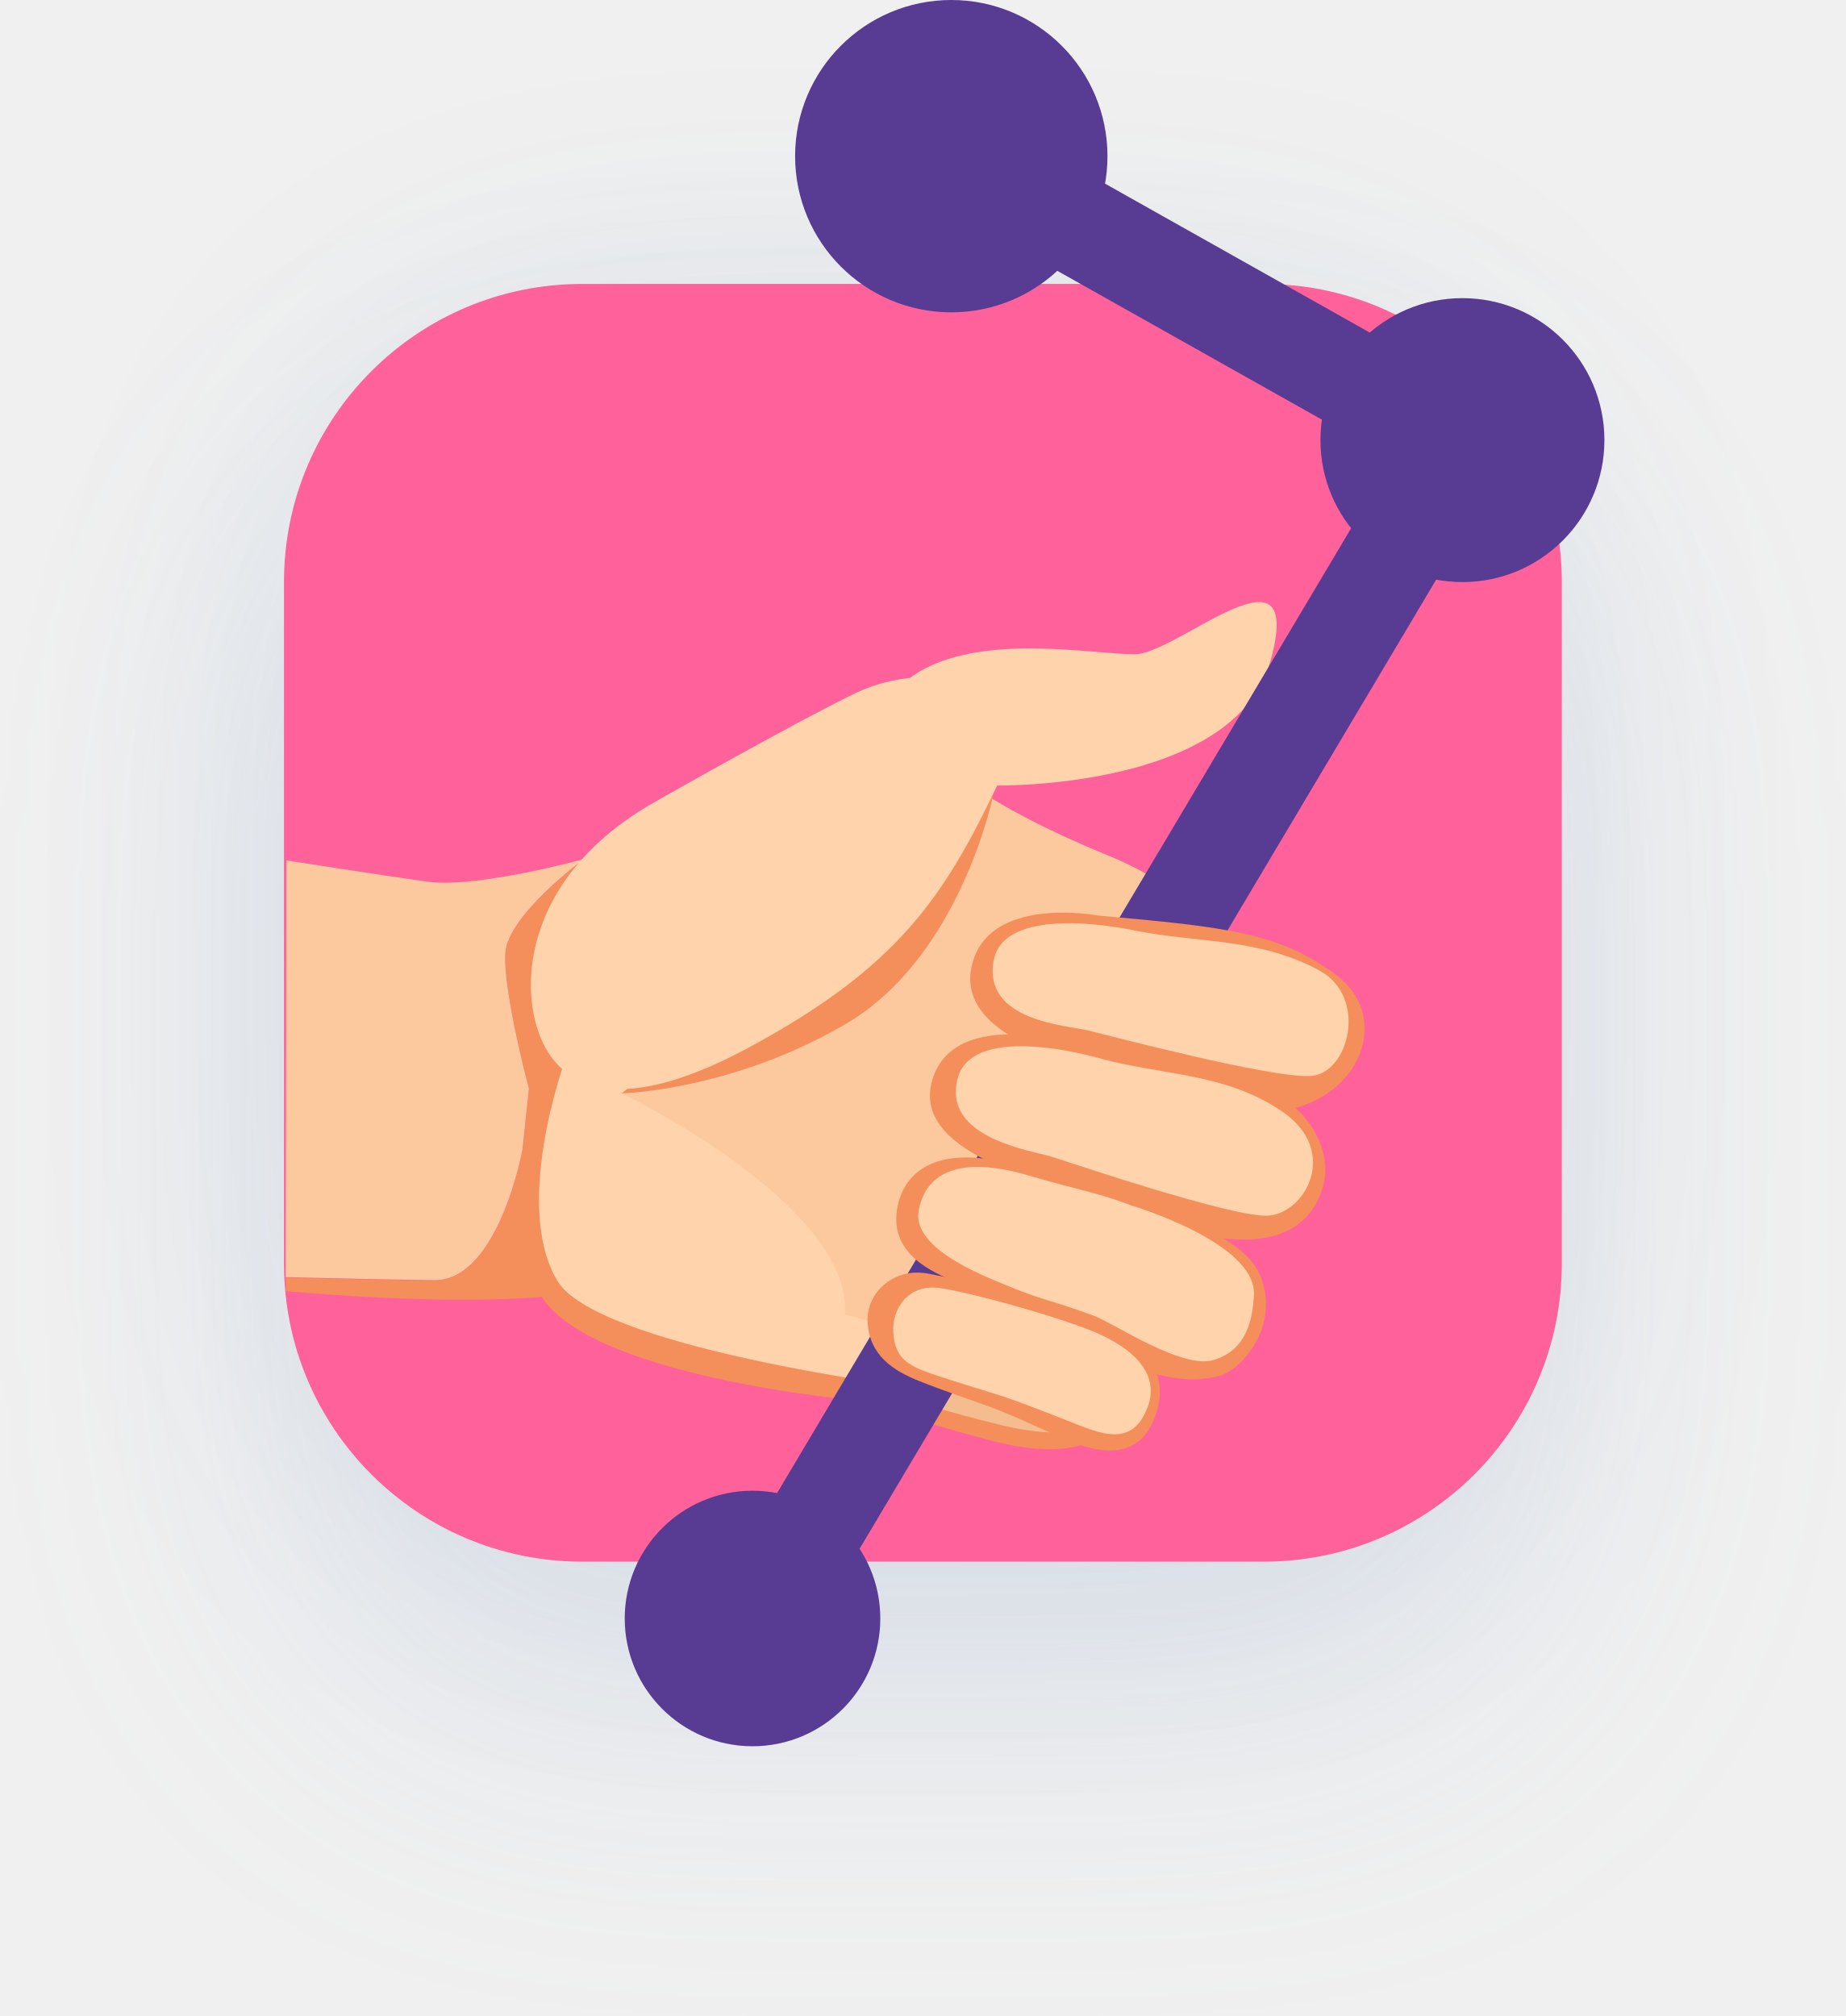
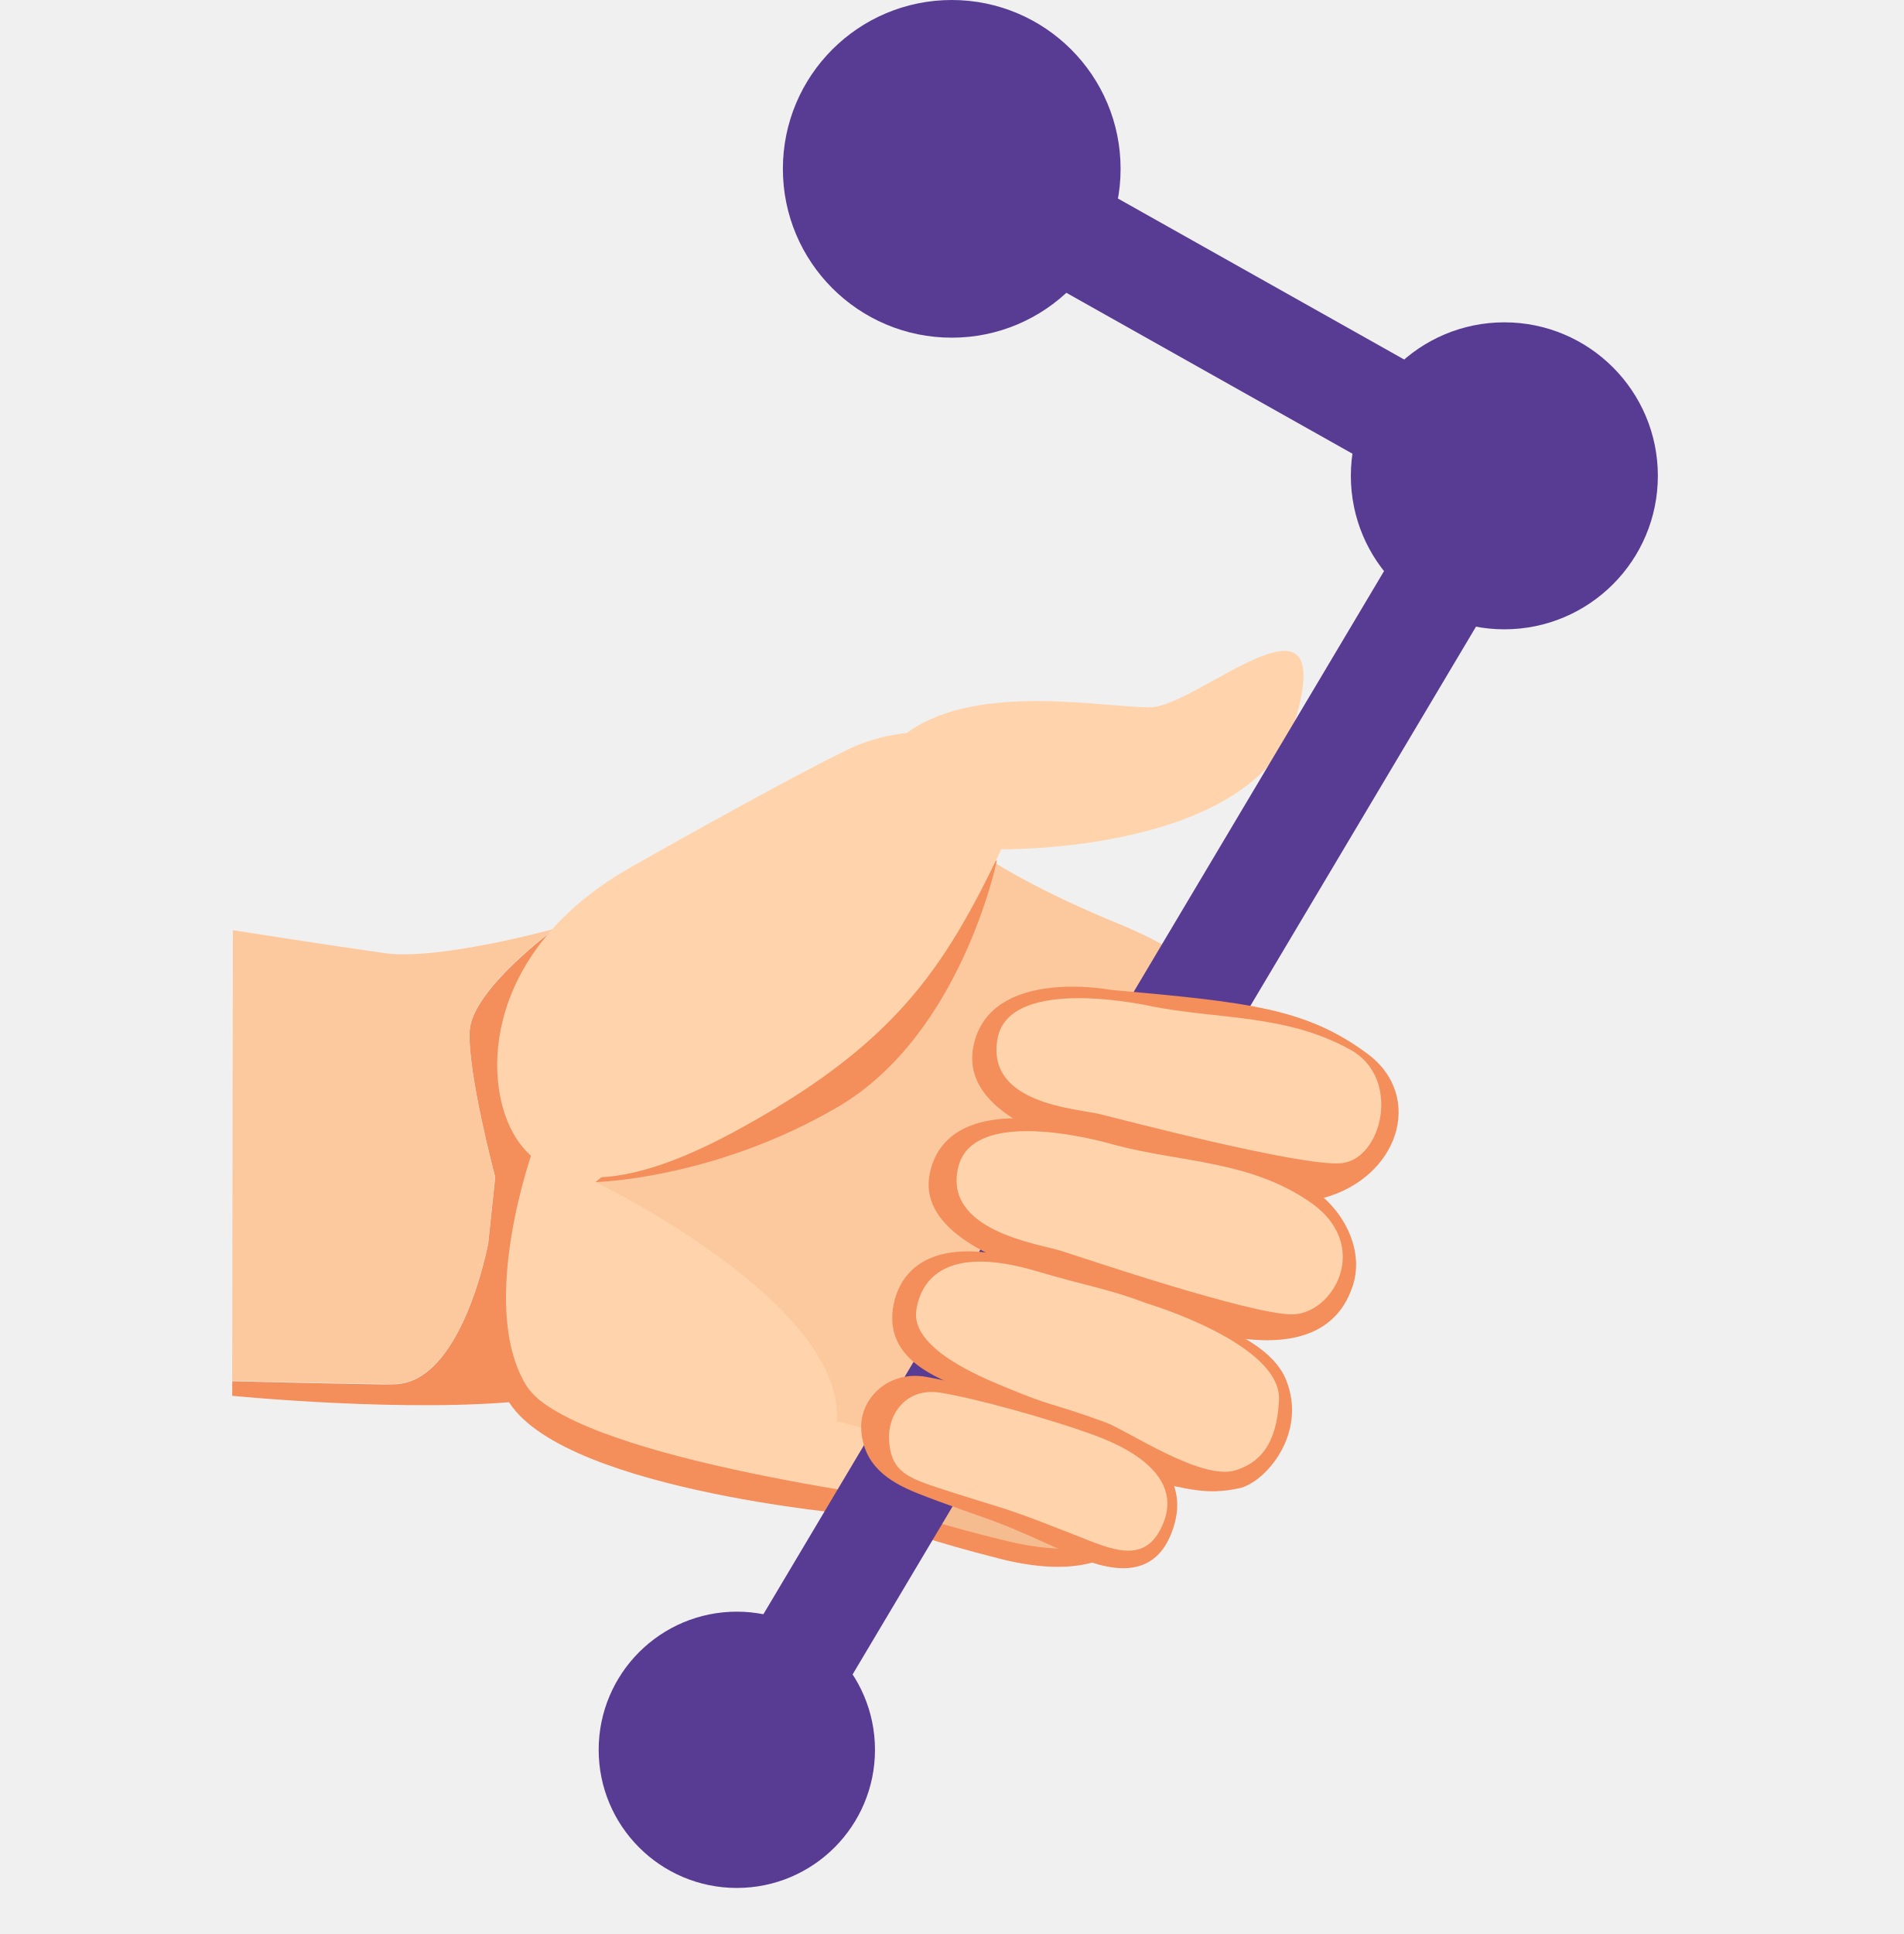
- <svg xmlns="http://www.w3.org/2000/svg" width="130" height="142" viewBox="0 0 130 142" fill="none">
-   <g filter="url(#filter0_d_7031_315)">
-     <rect x="105.711" y="20" width="83" height="83" rx="21" transform="rotate(90 105.711 20)" fill="white" />
-     <rect x="104.711" y="21" width="81" height="81" rx="20" transform="rotate(90 104.711 21)" stroke="#7FC6A6" stroke-width="2" />
-   </g>
-   <path d="M50.666 43.95C50.604 43.985 50.554 44.039 50.523 44.104C50.493 44.169 50.483 44.242 50.496 44.313L51.25 48.446C49.783 49.79 48.546 51.365 47.586 53.108L43.395 53.356C43.323 53.36 43.254 53.387 43.198 53.432C43.142 53.477 43.102 53.538 43.082 53.608L41.724 58.461C41.704 58.53 41.707 58.603 41.731 58.671C41.756 58.738 41.801 58.796 41.86 58.837L45.313 61.226C45.228 63.214 45.468 65.202 46.023 67.112L43.233 70.254C43.185 70.307 43.155 70.374 43.148 70.446C43.14 70.517 43.155 70.589 43.19 70.652L45.661 75.044C45.696 75.107 45.75 75.157 45.815 75.188C45.88 75.218 45.953 75.228 46.024 75.215L50.157 74.461C51.502 75.928 53.076 77.165 54.819 78.125L55.067 82.316C55.071 82.388 55.098 82.457 55.143 82.513C55.188 82.569 55.249 82.609 55.319 82.629L60.172 83.987C60.241 84.007 60.314 84.004 60.382 83.979C60.45 83.955 60.508 83.91 60.548 83.851L62.937 80.398C64.925 80.483 66.913 80.244 68.824 79.689L71.965 82.479C72.019 82.527 72.086 82.557 72.157 82.564C72.229 82.572 72.301 82.557 72.363 82.522L76.756 80.051C76.818 80.016 76.868 79.962 76.899 79.897C76.93 79.832 76.939 79.759 76.926 79.688L76.172 75.555C77.639 74.21 78.877 72.635 79.836 70.892L84.028 70.644C84.099 70.64 84.168 70.613 84.224 70.568C84.28 70.523 84.32 70.462 84.339 70.392L85.698 65.539C85.718 65.47 85.715 65.397 85.69 65.329C85.666 65.262 85.621 65.203 85.562 65.162L82.11 62.774C82.195 60.786 81.955 58.798 81.4 56.887L84.191 53.746C84.238 53.693 84.268 53.625 84.276 53.554C84.283 53.482 84.269 53.41 84.234 53.348L81.763 48.956C81.727 48.893 81.673 48.843 81.608 48.812C81.543 48.782 81.471 48.772 81.4 48.785L77.266 49.538C75.922 48.072 74.347 46.834 72.604 45.875L72.356 41.683C72.352 41.612 72.326 41.543 72.281 41.487C72.235 41.431 72.174 41.391 72.105 41.371L67.252 40.013C67.183 39.993 67.109 39.996 67.041 40.02C66.974 40.045 66.916 40.09 66.875 40.149L64.487 43.601C62.498 43.516 60.51 43.756 58.599 44.312L55.457 41.522C55.404 41.474 55.337 41.444 55.265 41.437C55.194 41.429 55.122 41.444 55.059 41.479L50.666 43.95Z" fill="url(#paint0_linear_7031_315)" />
-   <path d="M58.508 61.091C58.949 58.556 61.198 56.653 63.846 56.721C64.539 56.738 65.222 56.892 65.856 57.174C66.49 57.456 67.061 57.86 67.539 58.363C68.016 58.865 68.39 59.457 68.639 60.105C68.888 60.752 69.006 61.442 68.989 62.135C68.914 65.046 66.485 67.352 63.574 67.277C62.881 67.259 62.198 67.105 61.565 66.823C60.931 66.541 60.359 66.138 59.882 65.635C59.404 65.132 59.03 64.54 58.782 63.893C58.533 63.246 58.414 62.556 58.432 61.863C58.438 61.604 58.464 61.346 58.508 61.091ZM67.252 62.621C67.282 62.446 67.3 62.269 67.304 62.09C67.32 61.616 67.242 61.144 67.075 60.7C66.907 60.255 66.653 59.849 66.328 59.504C66.002 59.158 65.612 58.881 65.178 58.687C64.745 58.493 64.278 58.387 63.803 58.375C63.329 58.363 62.857 58.445 62.414 58.616C61.971 58.787 61.567 59.044 61.224 59.373C60.881 59.701 60.607 60.093 60.417 60.528C60.227 60.963 60.124 61.431 60.116 61.906C60.097 62.811 60.419 63.69 61.019 64.367C61.619 65.045 62.453 65.471 63.353 65.561C64.254 65.652 65.156 65.399 65.878 64.854C66.601 64.309 67.092 63.512 67.252 62.621L67.252 62.621Z" fill="white" />
-   <circle cx="63.711" cy="62" r="5" transform="rotate(90 63.7109 62)" fill="white" />
-   <g filter="url(#filter1_d_7031_315)">
-     <rect x="110" y="20" width="90" height="90" rx="21" transform="rotate(90 110 20)" fill="#FF619A" />
-   </g>
-   <path d="M43.098 81.836C42.912 86.595 41.943 90.263 39.416 90.273L42.969 75.251L43.121 74.607L42.587 70.822L41.136 60.524C41.136 60.524 35.773 64.452 35.6 67.136C35.428 69.821 37.261 76.693 37.261 76.693L36.804 81.007C36.804 81.007 35.112 90.179 30.64 90.187C30.428 90.186 30.231 90.191 30.044 90.198C24.788 90.109 20.13 89.986 20.13 89.986L20.127 90.937C20.127 90.937 31.755 92.085 39.41 91.236C42.036 90.931 42.969 86.868 43.098 81.836Z" fill="#F48E5B" />
-   <path d="M41.123 60.527L42.574 70.825C41.992 65.186 41.123 60.527 41.123 60.527Z" fill="#F5BC8F" />
-   <path d="M39.412 90.268C41.934 90.264 42.911 86.593 43.094 81.831C43.163 79.635 43.12 77.437 42.965 75.246L39.412 90.268Z" fill="#F5BC8F" />
-   <path d="M30.631 90.17C35.114 90.163 36.795 80.99 36.795 80.99L37.252 76.676C37.252 76.676 35.418 69.803 35.592 67.12C35.766 64.437 41.127 60.508 41.127 60.508C41.127 60.508 33.586 62.594 30.065 62.098C26.544 61.603 20.172 60.603 20.172 60.603L20.169 61.554L20.142 78.785L20.123 89.954C20.123 89.954 24.781 90.076 30.037 90.166C30.226 90.17 30.422 90.164 30.631 90.17Z" fill="#FCC99F" />
-   <path d="M38.229 85.884L41.167 63.04C41.334 61.749 41.889 60.539 42.758 59.569C43.628 58.6 44.772 57.917 46.037 57.611L62.59 53.597C63.971 53.262 65.423 53.395 66.717 53.974C66.717 53.974 69.327 56.679 77.874 60.186C84.324 62.833 85.919 65.705 86.069 70.733L79.801 94.884C78.812 98.068 73.055 99.646 69.812 98.928L43.206 92.938C40.165 91.912 38.053 88.61 38.229 85.884Z" fill="#FCC99F" />
-   <path d="M39.744 74.842C39.744 74.842 55.035 80.388 61.561 88.763C68.087 97.138 67.248 98.312 67.248 98.312C67.248 98.312 42.43 95.485 39.256 90.22C36.082 84.955 39.744 74.842 39.744 74.842Z" fill="#FFD3AB" />
-   <path d="M68.362 59.859C68.362 59.859 60.949 70.069 56.904 73.071C52.858 76.073 43.795 77.013 43.795 77.013C43.795 77.013 60.053 84.851 59.51 92.597L65.49 94.17L72.893 85.712C72.893 85.712 76.071 78.727 75.027 72.045C73.967 65.304 68.362 59.859 68.362 59.859Z" fill="#FCC99F" />
-   <path d="M69.94 56.061C69.94 56.061 67.629 67.413 59.57 72.122C51.512 76.832 43.795 77.013 43.795 77.013L68.821 56.34L69.94 56.061Z" fill="#F48E5B" />
-   <path d="M46.012 56.548C46.012 56.548 55.754 51.002 60.28 48.809C65.234 46.418 73.98 47.482 70.222 55.352C66.464 63.222 63.208 68.15 52.691 73.811C43.621 78.685 39.94 76.517 38.434 73.835C36.383 70.178 36.611 61.93 46.012 56.548Z" fill="#FFD3AB" />
-   <path d="M70.168 55.328C70.168 55.328 86.94 55.636 89.476 46.569C92.011 37.502 82.935 46.077 79.916 46.084C76.897 46.09 68.891 44.495 64.337 47.57C59.783 50.644 70.168 55.328 70.168 55.328Z" fill="#FFD3AB" />
-   <path d="M79.516 82.995C79.459 82.998 79.403 83.007 79.348 83.023C79.281 83.045 79.278 83.076 79.331 83.112C79.449 83.051 79.519 83.02 79.519 83.02L79.516 82.995Z" fill="#D68265" />
-   <path d="M75.938 90.379C75.607 90.371 75.464 90.422 75.647 90.577C75.723 90.633 75.806 90.679 75.895 90.712C75.95 90.624 75.983 90.576 75.983 90.576C75.983 90.576 75.96 90.505 75.938 90.379Z" fill="#D68265" />
-   <path d="M37.879 90.836C40.661 96.986 60.792 98.693 60.792 98.693L65.046 99.473C65.046 99.473 67.303 98.361 67.332 98.172C63.081 97.637 41.991 94.841 39.151 90.135L37.879 90.836Z" fill="#F48E5B" />
-   <path d="M73.022 99.092C73.022 99.092 69.354 98.793 67.41 98.44C66.161 98.213 65.481 99.388 65.481 99.388L72.635 99.963L73.022 99.092Z" fill="#D68265" />
-   <path d="M79.685 98.486C79.685 98.486 78.712 103.747 70.072 101.536C61.431 99.326 60.635 98.221 60.635 98.221L72.387 95.378L79.685 98.486Z" fill="#F48E5B" />
-   <path d="M79.904 97.783C79.904 97.783 78.753 102.386 70.593 100.398C62.433 98.409 60.917 97.251 60.917 97.251L72.779 94.857L79.904 97.783Z" fill="#F5BC8F" />
-   <line x1="56.992" y1="108.211" x2="100.421" y2="35.211" stroke="#583C93" stroke-width="7" />
-   <line x1="70.716" y1="12.95" x2="102.716" y2="30.95" stroke="#583C93" stroke-width="7" />
-   <path d="M76.737 73.754C76.737 73.754 66.932 70.497 65.588 76.358C64.407 81.52 74.674 83.496 76.132 83.963C77.725 84.47 84.318 86.966 85.282 87.121C87.509 87.47 91.856 87.82 93.144 83.706C93.915 81.257 92.345 78.318 89.754 77.026C85.062 74.68 81.099 74.908 76.737 73.754Z" fill="#F48E5B" />
-   <path d="M77.339 64.488C77.339 64.488 69.483 62.976 68.418 68.139C67.311 73.487 77.36 75.264 78.838 75.621C80.317 75.977 88.531 78.754 91.15 78.064C96.081 76.77 97.837 71.467 94.108 68.673C90.093 65.687 86.368 65.294 77.339 64.488Z" fill="#F48E5B" />
-   <path d="M80.061 65.57C80.061 65.57 70.736 63.427 69.98 67.682C69.225 71.937 75.139 72.218 76.624 72.58C78.108 72.942 89.628 75.979 92.328 75.788C95.028 75.597 96.337 70.254 92.978 68.391C88.783 66.071 84.497 66.427 80.061 65.57Z" fill="#FFD3AB" />
-   <path d="M79.309 84.996C79.309 84.996 87.292 86.162 88.789 89.918C90.19 93.435 87.395 96.607 85.727 96.96C83.498 97.433 82.443 96.966 79.865 96.501C77.462 96.062 77.241 93.844 76.39 93.523C72.428 92.03 70.835 91.827 67.325 90.307C65.729 89.615 62.498 88.329 63.23 84.918C63.807 82.222 66.444 80.5 72.028 82.209C75.904 83.387 76.606 83.93 79.309 84.996Z" fill="#F48E5B" />
-   <path d="M81.445 99.512C82.514 96.172 79.928 94.265 76.767 92.928C73.605 91.591 67.739 90.132 65.325 89.701C62.91 89.271 60.989 91.083 61.106 93.134C61.238 95.45 62.871 96.53 64.747 97.278C66.545 97.998 68.855 98.764 69.852 99.141C71.273 99.678 72.504 100.252 74.592 101.195C77.178 102.366 80.284 103.137 81.445 99.512Z" fill="#F48E5B" />
-   <path d="M80.808 99.169C81.848 96.507 79.365 94.64 76.372 93.535C73.379 92.431 68.554 91.104 66.274 90.735C63.994 90.366 62.82 92.175 62.915 93.814C63.021 95.666 63.897 96.172 65.671 96.784C67.374 97.364 69.561 98.007 70.502 98.314C71.845 98.753 73.011 99.221 74.983 99.988C77.427 100.956 79.682 102.057 80.808 99.169Z" fill="#FFD3AB" />
-   <path d="M79.71 84.915C79.71 84.915 88.499 87.53 88.319 91.209C88.183 94.16 87.015 95.311 85.497 95.788C83.267 96.497 78.449 93.189 76.991 92.657C73.282 91.312 73.709 91.721 70.423 90.347C68.929 89.723 64.278 87.851 64.696 85.327C65.102 82.854 67.233 81.26 72.46 82.799C76.084 83.866 77.181 83.953 79.71 84.915Z" fill="#FFD3AB" />
-   <path d="M77.633 74.595C77.633 74.595 68.481 71.817 67.433 76.009C66.385 80.201 72.686 81.035 74.141 81.499C75.596 81.964 86.459 85.638 89.164 85.632C91.869 85.626 94.434 81.112 90.321 78.299C86.368 75.592 82.001 75.752 77.633 74.595Z" fill="#FFD3AB" />
-   <circle cx="53" cy="114" r="7" fill="#583C93" stroke="#583C93" stroke-width="4" />
-   <circle cx="103" cy="31" r="8" fill="#583C93" stroke="#583C93" stroke-width="4" />
-   <circle cx="67" cy="11" r="9" fill="#583C93" stroke="#583C93" stroke-width="4" />
-   <defs>
-     <filter id="filter0_d_7031_315" x="2.711" y="4" width="123" height="123" filterUnits="userSpaceOnUse" color-interpolation-filters="sRGB">
-       <feFlood flood-opacity="0" result="BackgroundImageFix" />
-       <feColorMatrix in="SourceAlpha" type="matrix" values="0 0 0 0 0 0 0 0 0 0 0 0 0 0 0 0 0 0 127 0" result="hardAlpha" />
-       <feOffset dy="4" />
-       <feGaussianBlur stdDeviation="10" />
-       <feComposite in2="hardAlpha" operator="out" />
-       <feColorMatrix type="matrix" values="0 0 0 0 0.055 0 0 0 0 0.268 0 0 0 0 0.596 0 0 0 0.12 0" />
-       <feBlend mode="normal" in2="BackgroundImageFix" result="effect1_dropShadow_7031_315" />
-       <feBlend mode="normal" in="SourceGraphic" in2="effect1_dropShadow_7031_315" result="shape" />
-     </filter>
-     <filter id="filter1_d_7031_315" x="0" y="12" width="130" height="130" filterUnits="userSpaceOnUse" color-interpolation-filters="sRGB">
-       <feFlood flood-opacity="0" result="BackgroundImageFix" />
-       <feColorMatrix in="SourceAlpha" type="matrix" values="0 0 0 0 0 0 0 0 0 0 0 0 0 0 0 0 0 0 127 0" result="hardAlpha" />
-       <feOffset dy="12" />
-       <feGaussianBlur stdDeviation="10" />
-       <feComposite in2="hardAlpha" operator="out" />
-       <feColorMatrix type="matrix" values="0 0 0 0 0.552 0 0 0 0 0.653 0 0 0 0 0.808 0 0 0 0.15 0" />
-       <feBlend mode="normal" in2="BackgroundImageFix" result="effect1_dropShadow_7031_315" />
-       <feBlend mode="normal" in="SourceGraphic" in2="effect1_dropShadow_7031_315" result="shape" />
-     </filter>
-     <linearGradient id="paint0_linear_7031_315" x1="80.74" y1="47.48" x2="43.52" y2="79.216" gradientUnits="userSpaceOnUse">
-       <stop stop-color="#3B956C" />
-       <stop offset="1" stop-color="#63AF8D" />
-     </linearGradient>
-   </defs>
+ <svg xmlns="http://www.w3.org/2000/svg" width="124" height="126" viewBox="0 0 124 126" fill="none">
+   <path d="M38.098 81.836C37.912 86.595 36.943 90.263 34.416 90.273L37.969 75.251L38.121 74.607L37.587 70.822L36.136 60.524C36.136 60.524 30.773 64.452 30.6 67.136C30.428 69.821 32.261 76.693 32.261 76.693L31.804 81.007C31.804 81.007 30.112 90.179 25.64 90.187C25.428 90.186 25.231 90.191 25.044 90.198C19.788 90.109 15.13 89.986 15.13 89.986L15.127 90.937C15.127 90.937 26.755 92.085 34.41 91.236C37.036 90.931 37.969 86.868 38.098 81.836Z" fill="#F48E5B" />
+   <path d="M15.174 61.562L15.145 78.795L15.174 61.562Z" fill="#D68265" />
+   <path d="M36.123 60.527L37.574 70.825C36.992 65.186 36.123 60.527 36.123 60.527Z" fill="#F5BC8F" />
+   <path d="M34.412 90.268C36.934 90.264 37.911 86.593 38.094 81.831C38.163 79.635 38.12 77.437 37.965 75.246L34.412 90.268Z" fill="#F5BC8F" />
+   <path d="M25.631 90.17C30.114 90.163 31.796 80.99 31.796 80.99L32.252 76.676C32.252 76.676 30.418 69.803 30.592 67.12C30.766 64.437 36.127 60.508 36.127 60.508C36.127 60.508 28.586 62.594 25.065 62.098C21.544 61.603 15.172 60.603 15.172 60.603L15.169 61.554L15.142 78.785L15.123 89.954C15.123 89.954 19.781 90.076 25.037 90.166C25.226 90.17 25.422 90.164 25.631 90.17Z" fill="#FCC99F" />
+   <path d="M33.229 85.884L36.167 63.04C36.334 61.749 36.889 60.539 37.758 59.569C38.628 58.6 39.772 57.917 41.037 57.611L57.59 53.597C58.971 53.262 60.423 53.395 61.717 53.974C61.717 53.974 64.327 56.679 72.874 60.186C79.324 62.833 80.919 65.705 81.069 70.733L74.801 94.884C73.812 98.068 68.055 99.646 64.812 98.928L38.206 92.938C35.165 91.912 33.053 88.61 33.229 85.884Z" fill="#FCC99F" />
+   <path d="M34.744 74.842C34.744 74.842 50.035 80.388 56.561 88.763C63.087 97.138 62.248 98.312 62.248 98.312C62.248 98.312 37.43 95.485 34.256 90.22C31.082 84.955 34.744 74.842 34.744 74.842Z" fill="#FFD3AB" />
+   <path d="M63.362 59.859C63.362 59.859 55.949 70.069 51.904 73.071C47.858 76.073 38.795 77.013 38.795 77.013C38.795 77.013 55.053 84.851 54.51 92.597L60.49 94.17L67.893 85.712C67.893 85.712 71.071 78.727 70.027 72.045C68.967 65.304 63.362 59.859 63.362 59.859Z" fill="#FCC99F" />
+   <path d="M64.94 56.061C64.94 56.061 62.629 67.413 54.57 72.122C46.512 76.832 38.795 77.013 38.795 77.013L63.821 56.34L64.94 56.061Z" fill="#F48E5B" />
+   <path d="M41.012 56.548C41.012 56.548 50.754 51.002 55.28 48.809C60.234 46.418 68.98 47.482 65.222 55.352C61.464 63.222 58.208 68.15 47.691 73.811C38.621 78.685 34.94 76.517 33.434 73.835C31.383 70.178 31.611 61.93 41.012 56.548Z" fill="#FFD3AB" />
+   <path d="M65.168 55.328C65.168 55.328 81.94 55.636 84.476 46.569C87.011 37.502 77.935 46.077 74.916 46.084C71.897 46.09 63.892 44.495 59.337 47.57C54.783 50.644 65.168 55.328 65.168 55.328Z" fill="#FFD3AB" />
+   <path d="M74.516 82.995C74.459 82.998 74.403 83.007 74.348 83.023C74.281 83.045 74.278 83.076 74.331 83.112C74.449 83.051 74.519 83.02 74.519 83.02L74.516 82.995Z" fill="#D68265" />
+   <path d="M70.938 90.379C70.607 90.371 70.464 90.422 70.647 90.577C70.723 90.633 70.806 90.679 70.895 90.712C70.95 90.624 70.983 90.576 70.983 90.576C70.983 90.576 70.96 90.505 70.938 90.379Z" fill="#D68265" />
+   <path d="M32.879 90.836C35.661 96.986 55.792 98.693 55.792 98.693L60.047 99.473C60.047 99.473 62.303 98.361 62.332 98.172C58.081 97.637 36.991 94.841 34.151 90.135L32.879 90.836Z" fill="#F48E5B" />
+   <path d="M68.022 99.092C68.022 99.092 64.354 98.793 62.41 98.44C61.161 98.213 60.481 99.388 60.481 99.388L67.635 99.963L68.022 99.092Z" fill="#D68265" />
+   <path d="M74.685 98.486C74.685 98.486 73.712 103.747 65.072 101.536C56.431 99.326 55.635 98.221 55.635 98.221L67.387 95.378L74.685 98.486Z" fill="#F48E5B" />
+   <path d="M74.904 97.783C74.904 97.783 73.753 102.386 65.593 100.398C57.433 98.409 55.917 97.251 55.917 97.251L67.779 94.857L74.904 97.783Z" fill="#F5BC8F" />
+   <line x1="51.992" y1="108.211" x2="95.421" y2="35.211" stroke="#583C93" stroke-width="7" />
+   <line x1="65.716" y1="12.95" x2="97.716" y2="30.95" stroke="#583C93" stroke-width="7" />
+   <path d="M71.737 73.754C71.737 73.754 61.932 70.497 60.588 76.358C59.407 81.52 69.674 83.496 71.132 83.963C72.725 84.47 79.318 86.966 80.282 87.121C82.509 87.47 86.856 87.82 88.144 83.706C88.915 81.257 87.345 78.318 84.754 77.026C80.062 74.68 76.099 74.908 71.737 73.754Z" fill="#F48E5B" />
+   <path d="M72.339 64.488C72.339 64.488 64.483 62.976 63.418 68.139C62.311 73.487 72.36 75.264 73.838 75.621C75.317 75.977 83.531 78.754 86.15 78.064C91.081 76.77 92.837 71.467 89.108 68.673C85.093 65.687 81.368 65.294 72.339 64.488Z" fill="#F48E5B" />
+   <path d="M75.061 65.57C75.061 65.57 65.736 63.427 64.98 67.682C64.225 71.937 70.139 72.218 71.624 72.58C73.108 72.942 84.628 75.979 87.328 75.788C90.028 75.597 91.337 70.254 87.978 68.391C83.783 66.071 79.497 66.427 75.061 65.57Z" fill="#FFD3AB" />
+   <path d="M74.309 84.996C74.309 84.996 82.292 86.162 83.789 89.918C85.19 93.435 82.395 96.607 80.727 96.96C78.498 97.433 77.443 96.966 74.865 96.501C72.462 96.062 72.241 93.844 71.39 93.523C67.428 92.03 65.835 91.827 62.325 90.307C60.729 89.615 57.498 88.329 58.23 84.918C58.807 82.222 61.444 80.5 67.028 82.209C70.904 83.387 71.606 83.93 74.309 84.996Z" fill="#F48E5B" />
+   <path d="M76.445 99.512C77.514 96.172 74.928 94.265 71.767 92.928C68.605 91.591 62.739 90.132 60.325 89.701C57.91 89.271 55.989 91.083 56.106 93.134C56.238 95.45 57.871 96.53 59.747 97.278C61.545 97.998 63.855 98.764 64.852 99.141C66.273 99.678 67.504 100.252 69.592 101.195C72.178 102.366 75.284 103.137 76.445 99.512Z" fill="#F48E5B" />
+   <path d="M75.808 99.169C76.848 96.507 74.365 94.64 71.372 93.535C68.379 92.431 63.554 91.104 61.274 90.735C58.994 90.366 57.82 92.175 57.915 93.814C58.021 95.666 58.897 96.172 60.671 96.784C62.374 97.364 64.561 98.007 65.502 98.314C66.845 98.753 68.011 99.221 69.983 99.988C72.427 100.956 74.682 102.057 75.808 99.169Z" fill="#FFD3AB" />
+   <path d="M74.71 84.915C74.71 84.915 83.499 87.53 83.319 91.209C83.183 94.16 82.015 95.311 80.497 95.788C78.267 96.497 73.449 93.189 71.991 92.657C68.282 91.312 68.709 91.721 65.423 90.347C63.929 89.723 59.278 87.851 59.696 85.327C60.102 82.854 62.233 81.26 67.46 82.799C71.084 83.866 72.181 83.953 74.71 84.915Z" fill="#FFD3AB" />
+   <path d="M72.633 74.595C72.633 74.595 63.481 71.817 62.433 76.009C61.385 80.201 67.686 81.035 69.141 81.499C70.596 81.964 81.459 85.638 84.164 85.632C86.869 85.626 89.434 81.112 85.321 78.299C81.368 75.592 77.001 75.752 72.633 74.595Z" fill="#FFD3AB" />
+   <circle cx="48" cy="114" r="7" fill="#583C93" stroke="#583C93" stroke-width="4" />
+   <circle cx="98" cy="31" r="8" fill="#583C93" stroke="#583C93" stroke-width="4" />
+   <circle cx="62" cy="11" r="9" fill="#583C93" stroke="#583C93" stroke-width="4" />
</svg>
